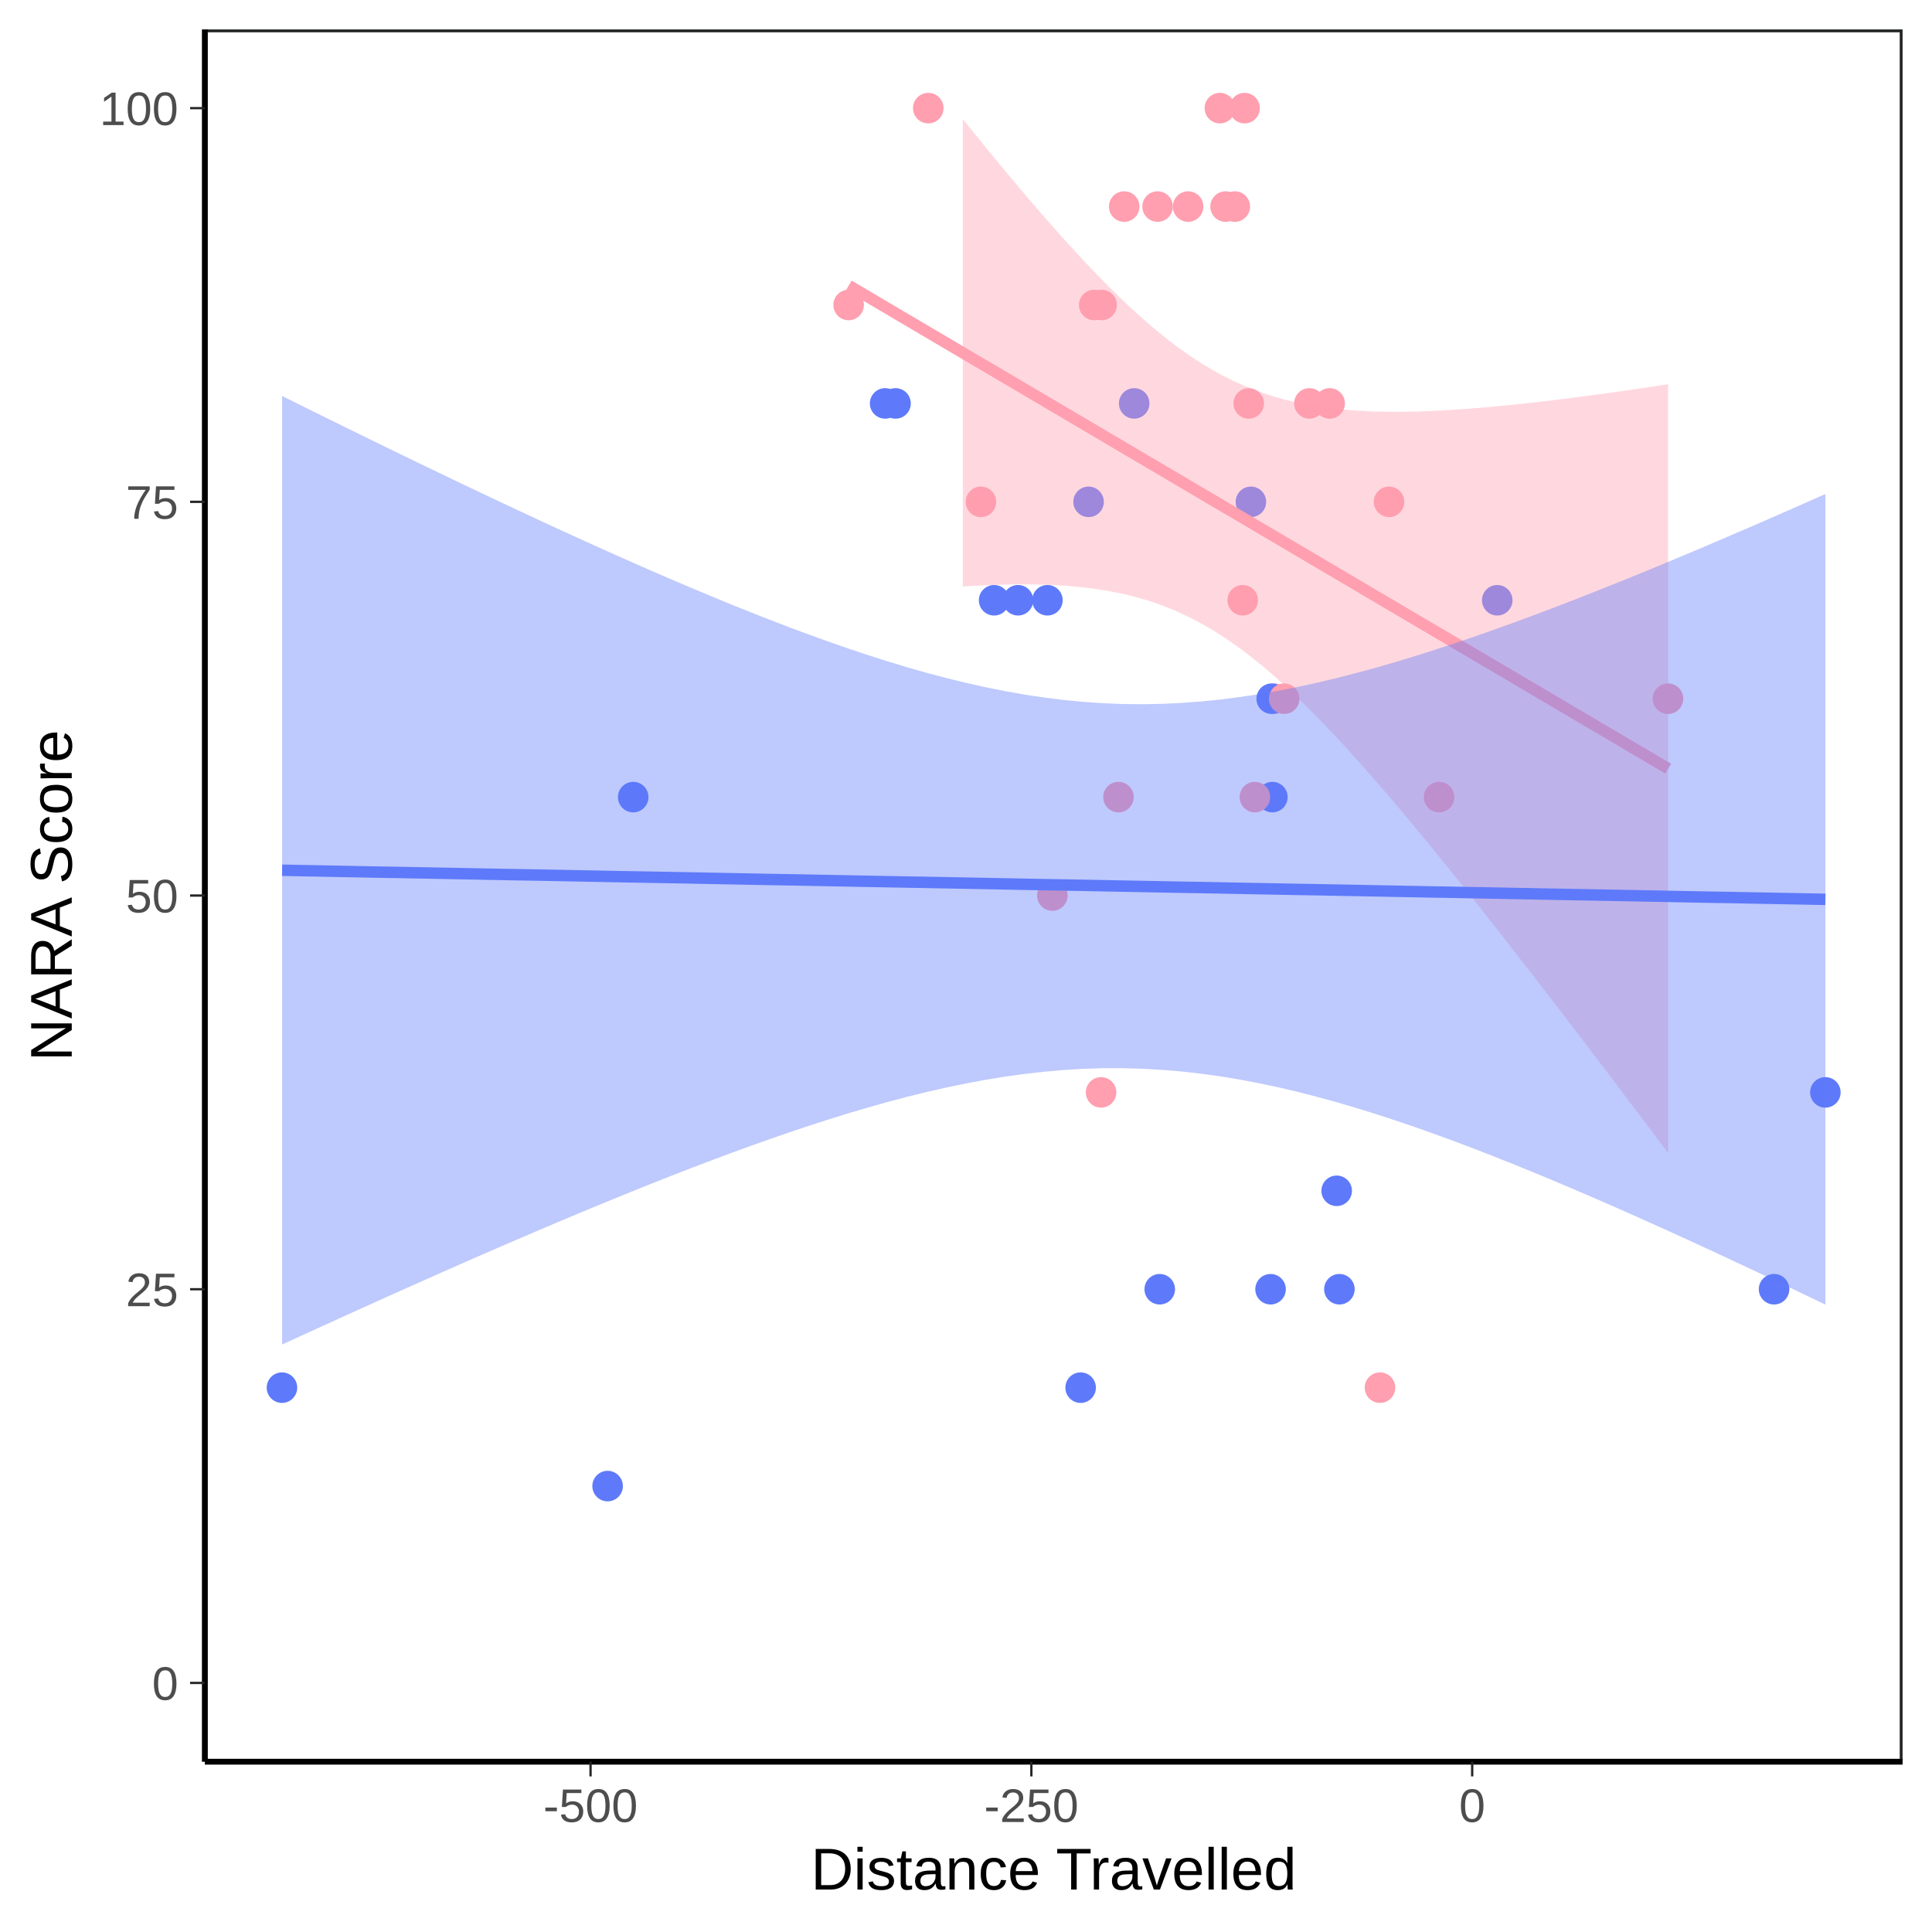
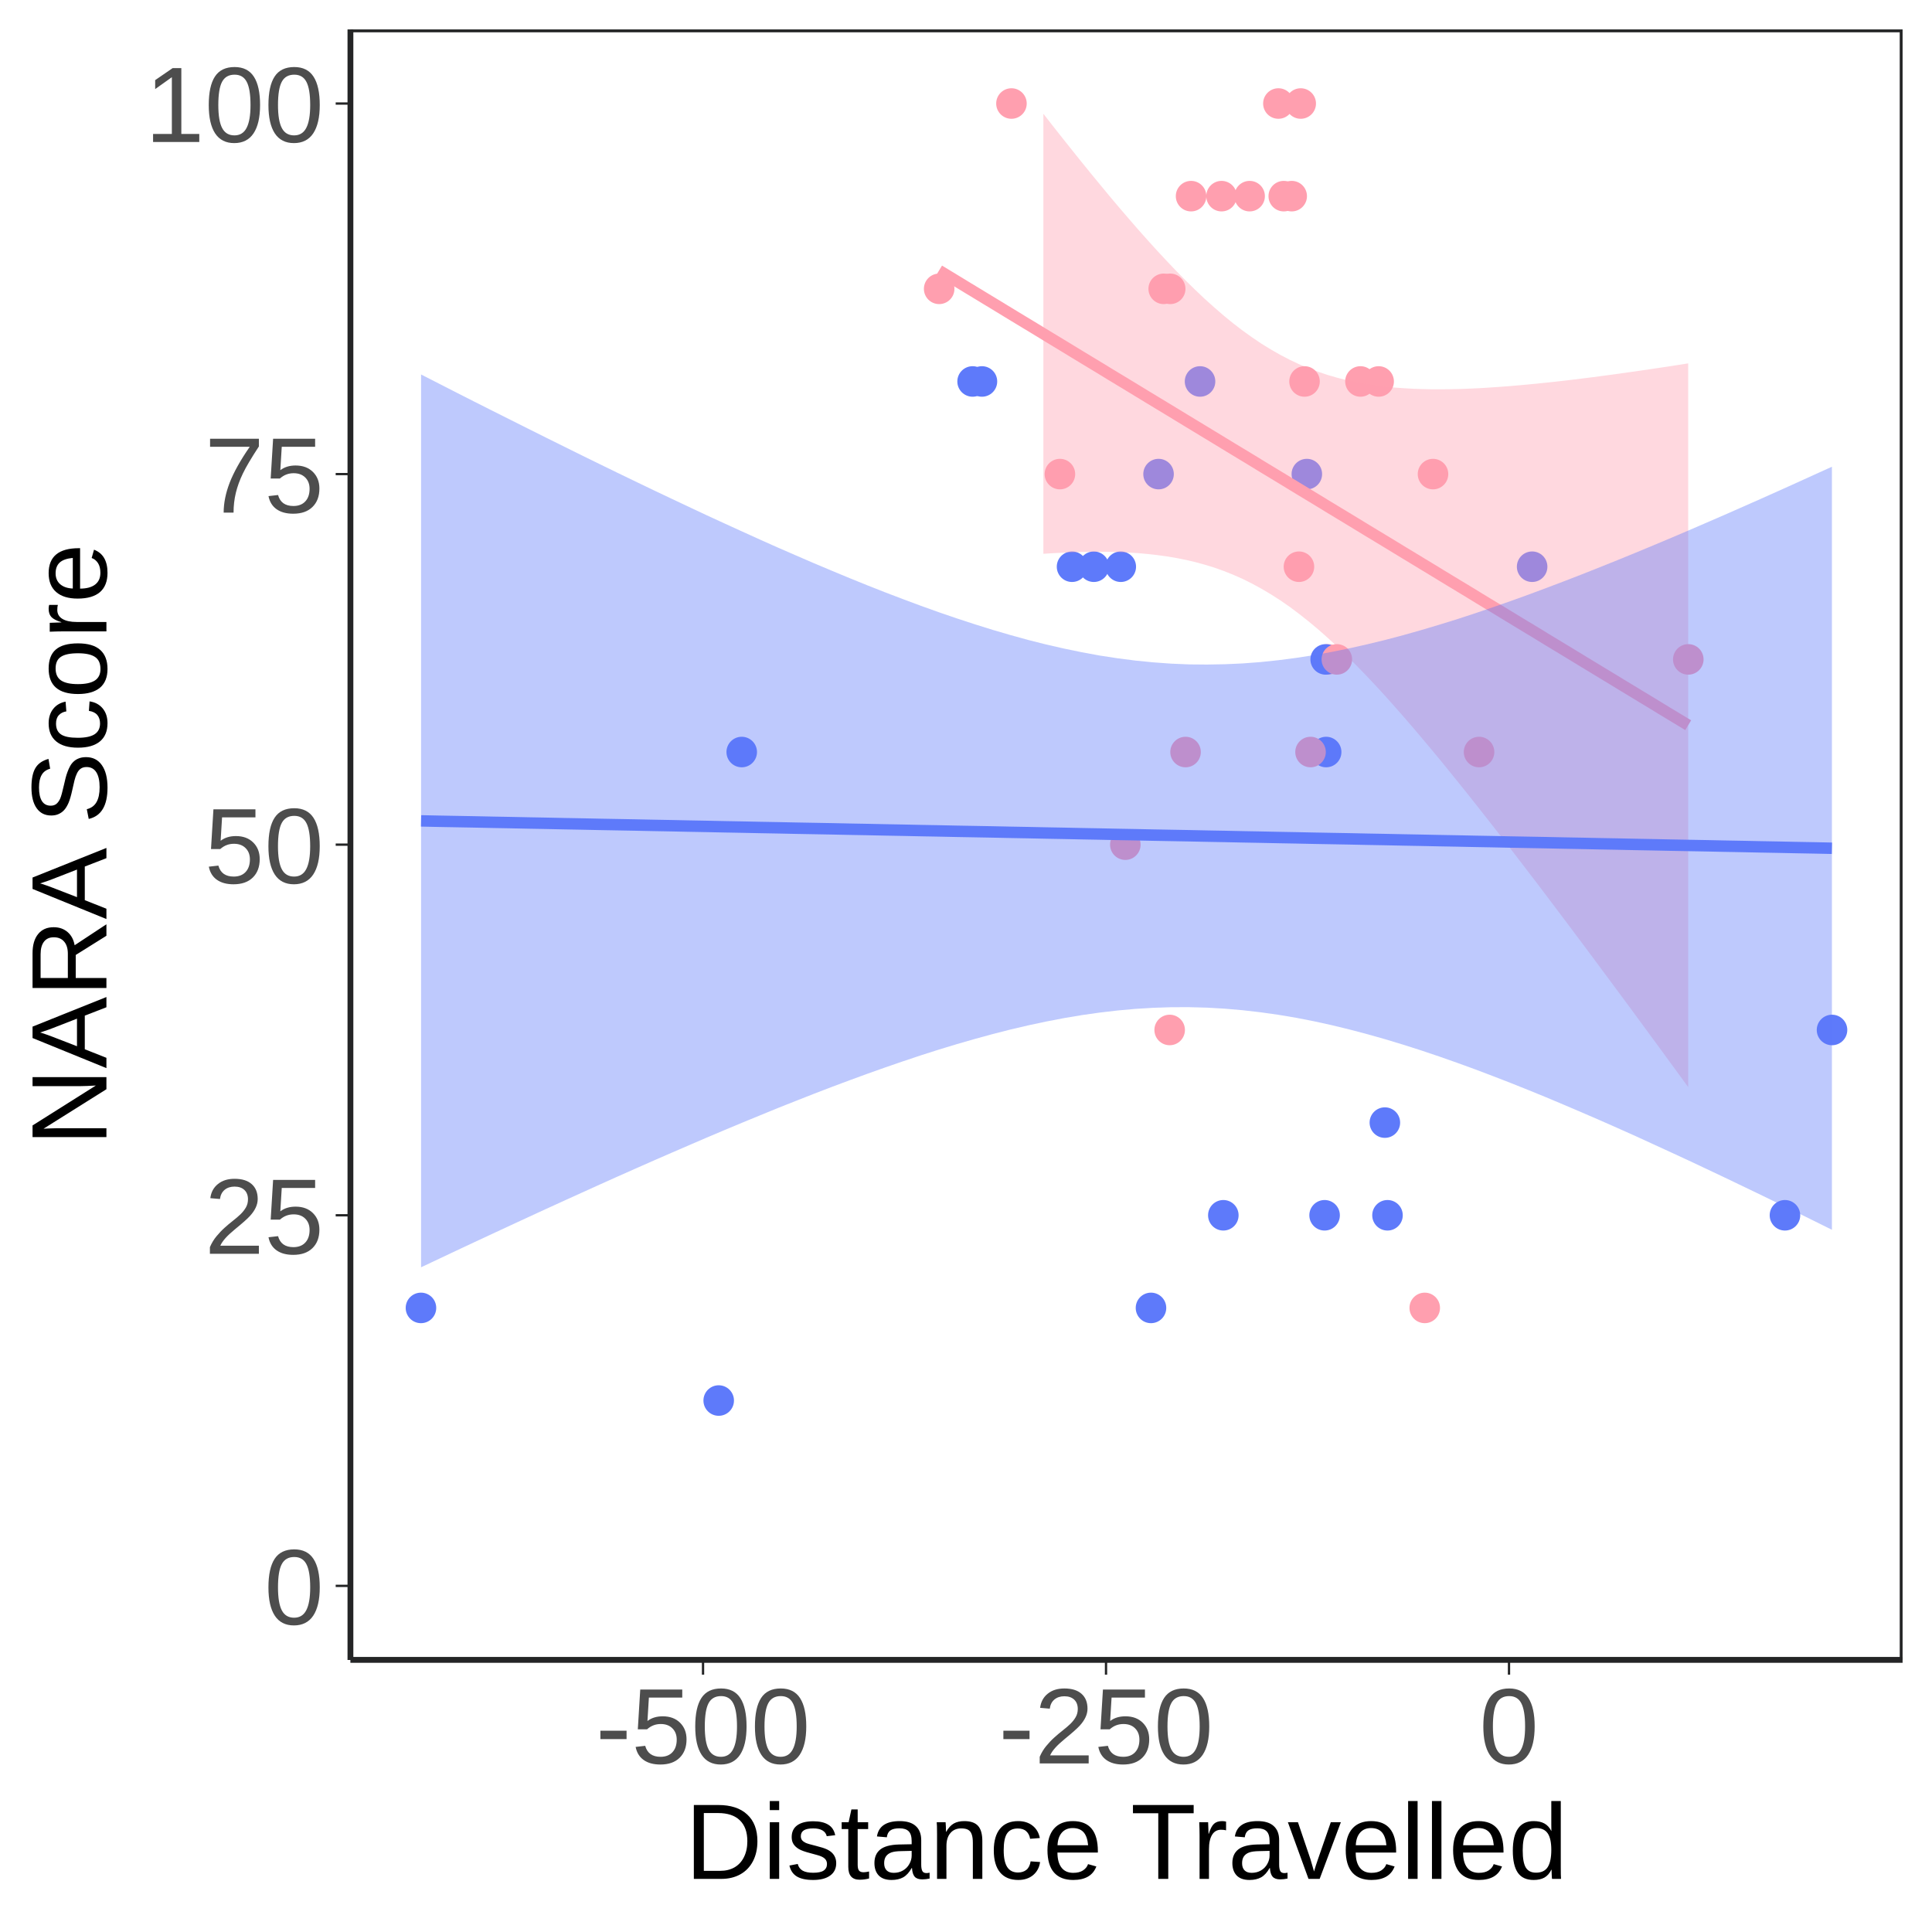
<svg xmlns="http://www.w3.org/2000/svg" class="svglite" width="360.00pt" height="360.00pt" viewBox="0 0 360.00 360.00">
  <defs>
    <style type="text/css">
    .svglite line, .svglite polyline, .svglite polygon, .svglite path, .svglite rect, .svglite circle {
      fill: none;
      stroke: #000000;
      stroke-linecap: round;
      stroke-linejoin: round;
      stroke-miterlimit: 10.00;
    }
    .svglite text {
      white-space: pre;
    }
  </style>
  </defs>
  <rect width="100%" height="100%" style="stroke: none; fill: #FFFFFF;" />
  <defs>
    <clipPath id="cpMC4wMHwzNjAuMDB8MC4wMHwzNjAuMDA=">
      <rect x="0.00" y="0.00" width="360.00" height="360.00" />
    </clipPath>
  </defs>
  <g clip-path="url(#cpMC4wMHwzNjAuMDB8MC4wMHwzNjAuMDA=)">
-     <rect x="0" y="0.00" width="360.00" height="360.00" style="stroke-width: 1.07; stroke: #FFFFFF; fill: #FFFFFF;" />
+     <rect x="0.00" y="0.00" width="360.00" height="360.00" style="stroke-width: 1.07; stroke: #FFFFFF; fill: #FFFFFF;" />
  </g>
  <defs>
-     <clipPath id="cpMzguMTZ8MzU0LjUyfDUuNDh8MzI4LjI3">
-       <rect x="38.16" y="5.48" width="316.36" height="322.79" />
+     <clipPath id="cpNjUuMjl8MzU0LjUyfDUuNDh8MzA5LjMx">
+       <rect x="65.29" y="5.48" width="289.23" height="303.83" />
    </clipPath>
  </defs>
-   <g clip-path="url(#cpMzguMTZ8MzU0LjUyfDUuNDh8MzI4LjI3)">
-     <rect x="38.16" y="5.48" width="316.36" height="322.79" style="stroke-width: 1.07; stroke: #242526; fill: #FFFFFF;" />
-     <circle cx="205.17" cy="203.55" r="2.49" style="stroke-width: 0.71; stroke: #FF9FAF; fill: #FF9FAF;" />
-     <circle cx="227.31" cy="20.15" r="2.49" style="stroke-width: 0.71; stroke: #FF9FAF; fill: #FF9FAF;" />
-     <circle cx="182.78" cy="93.51" r="2.49" style="stroke-width: 0.71; stroke: #FF9FAF; fill: #FF9FAF;" />
-     <circle cx="232.68" cy="75.17" r="2.49" style="stroke-width: 0.71; stroke: #FF9FAF; fill: #FF9FAF;" />
-     <circle cx="209.48" cy="38.49" r="2.49" style="stroke-width: 0.71; stroke: #FF9FAF; fill: #FF9FAF;" />
-     <circle cx="237.09" cy="148.53" r="2.49" style="stroke-width: 0.71; stroke: #5E7AFA; fill: #5E7AFA;" />
-     <circle cx="231.56" cy="111.85" r="2.49" style="stroke-width: 0.71; stroke: #FF9FAF; fill: #FF9FAF;" />
-     <circle cx="208.41" cy="148.53" r="2.49" style="stroke-width: 0.71; stroke: #FF9FAF; fill: #FF9FAF;" />
-     <circle cx="237.45" cy="130.19" r="2.49" style="stroke-width: 0.71; stroke: #FF9FAF; fill: #FF9FAF;" />
-     <circle cx="330.57" cy="240.23" r="2.49" style="stroke-width: 0.71; stroke: #5E7AFA; fill: #5E7AFA;" />
-     <circle cx="230.09" cy="38.49" r="2.49" style="stroke-width: 0.71; stroke: #FF9FAF; fill: #FF9FAF;" />
-     <circle cx="172.97" cy="20.15" r="2.49" style="stroke-width: 0.71; stroke: #FF9FAF; fill: #FF9FAF;" />
-     <circle cx="117.99" cy="148.53" r="2.49" style="stroke-width: 0.71; stroke: #5E7AFA; fill: #5E7AFA;" />
-     <circle cx="189.69" cy="111.85" r="2.49" style="stroke-width: 0.71; stroke: #5E7AFA; fill: #5E7AFA;" />
-     <circle cx="236.96" cy="130.19" r="2.49" style="stroke-width: 0.71; stroke: #5E7AFA; fill: #5E7AFA;" />
-     <circle cx="113.22" cy="276.91" r="2.49" style="stroke-width: 0.71; stroke: #5E7AFA; fill: #5E7AFA;" />
-     <circle cx="340.13" cy="203.55" r="2.49" style="stroke-width: 0.71; stroke: #5E7AFA; fill: #5E7AFA;" />
-     <circle cx="195.17" cy="111.85" r="2.49" style="stroke-width: 0.71; stroke: #5E7AFA; fill: #5E7AFA;" />
-     <circle cx="211.34" cy="75.17" r="2.49" style="stroke-width: 0.71; stroke: #5E7AFA; fill: #5E7AFA;" />
-     <circle cx="185.24" cy="111.85" r="2.49" style="stroke-width: 0.71; stroke: #5E7AFA; fill: #5E7AFA;" />
-     <circle cx="158.13" cy="56.83" r="2.49" style="stroke-width: 0.71; stroke: #FF9FAF; fill: #FF9FAF;" />
-     <circle cx="233.09" cy="93.51" r="2.49" style="stroke-width: 0.71; stroke: #5E7AFA; fill: #5E7AFA;" />
-     <circle cx="236.75" cy="240.23" r="2.49" style="stroke-width: 0.71; stroke: #5E7AFA; fill: #5E7AFA;" />
-     <circle cx="243.99" cy="75.17" r="2.49" style="stroke-width: 0.71; stroke: #FF9FAF; fill: #FF9FAF;" />
-     <circle cx="203.89" cy="56.83" r="2.49" style="stroke-width: 0.71; stroke: #FF9FAF; fill: #FF9FAF;" />
-     <circle cx="310.80" cy="130.19" r="2.49" style="stroke-width: 0.71; stroke: #FF9FAF; fill: #FF9FAF;" />
-     <circle cx="268.15" cy="148.53" r="2.49" style="stroke-width: 0.71; stroke: #FF9FAF; fill: #FF9FAF;" />
-     <circle cx="231.91" cy="20.15" r="2.49" style="stroke-width: 0.71; stroke: #FF9FAF; fill: #FF9FAF;" />
-     <circle cx="239.29" cy="130.19" r="2.49" style="stroke-width: 0.71; stroke: #FF9FAF; fill: #FF9FAF;" />
-     <circle cx="196.09" cy="166.87" r="2.49" style="stroke-width: 0.71; stroke: #FF9FAF; fill: #FF9FAF;" />
-     <circle cx="205.27" cy="56.83" r="2.49" style="stroke-width: 0.71; stroke: #FF9FAF; fill: #FF9FAF;" />
-     <circle cx="258.83" cy="93.51" r="2.49" style="stroke-width: 0.71; stroke: #FF9FAF; fill: #FF9FAF;" />
-     <circle cx="247.76" cy="75.17" r="2.49" style="stroke-width: 0.71; stroke: #FF9FAF; fill: #FF9FAF;" />
-     <circle cx="233.83" cy="148.53" r="2.49" style="stroke-width: 0.71; stroke: #FF9FAF; fill: #FF9FAF;" />
-     <circle cx="257.14" cy="258.57" r="2.49" style="stroke-width: 0.71; stroke: #FF9FAF; fill: #FF9FAF;" />
-     <circle cx="166.87" cy="75.17" r="2.49" style="stroke-width: 0.71; stroke: #5E7AFA; fill: #5E7AFA;" />
-     <circle cx="201.36" cy="258.57" r="2.49" style="stroke-width: 0.71; stroke: #5E7AFA; fill: #5E7AFA;" />
-     <circle cx="278.99" cy="111.85" r="2.49" style="stroke-width: 0.71; stroke: #5E7AFA; fill: #5E7AFA;" />
-     <circle cx="164.93" cy="75.17" r="2.49" style="stroke-width: 0.71; stroke: #5E7AFA; fill: #5E7AFA;" />
-     <circle cx="249.07" cy="221.89" r="2.49" style="stroke-width: 0.71; stroke: #5E7AFA; fill: #5E7AFA;" />
-     <circle cx="216.10" cy="240.23" r="2.49" style="stroke-width: 0.71; stroke: #5E7AFA; fill: #5E7AFA;" />
-     <circle cx="202.84" cy="93.51" r="2.49" style="stroke-width: 0.71; stroke: #5E7AFA; fill: #5E7AFA;" />
-     <circle cx="249.58" cy="240.23" r="2.49" style="stroke-width: 0.71; stroke: #5E7AFA; fill: #5E7AFA;" />
-     <circle cx="52.54" cy="258.57" r="2.49" style="stroke-width: 0.71; stroke: #5E7AFA; fill: #5E7AFA;" />
-     <circle cx="221.39" cy="38.49" r="2.49" style="stroke-width: 0.71; stroke: #FF9FAF; fill: #FF9FAF;" />
-     <circle cx="228.37" cy="38.49" r="2.49" style="stroke-width: 0.71; stroke: #FF9FAF; fill: #FF9FAF;" />
-     <circle cx="215.70" cy="38.49" r="2.49" style="stroke-width: 0.71; stroke: #FF9FAF; fill: #FF9FAF;" />
-     <polygon points="179.41,22.18 181.34,24.58 183.28,26.96 185.21,29.32 187.14,31.66 189.08,33.97 191.01,36.26 192.94,38.52 194.87,40.75 196.81,42.94 198.74,45.10 200.67,47.21 202.61,49.28 204.54,51.30 206.47,53.27 208.40,55.17 210.34,57.02 212.27,58.79 214.20,60.48 216.14,62.10 218.07,63.64 220.00,65.08 221.93,66.43 223.87,67.69 225.80,68.86 227.73,69.93 229.66,70.90 231.60,71.78 233.53,72.57 235.46,73.27 237.40,73.90 239.33,74.44 241.26,74.91 243.19,75.32 245.13,75.66 247.06,75.95 248.99,76.18 250.93,76.37 252.86,76.51 254.79,76.62 256.72,76.69 258.66,76.72 260.59,76.73 262.52,76.70 264.46,76.66 266.39,76.59 268.32,76.50 270.25,76.39 272.19,76.26 274.12,76.12 276.05,75.96 277.98,75.79 279.92,75.61 281.85,75.42 283.78,75.21 285.72,75.00 287.65,74.78 289.58,74.55 291.51,74.31 293.45,74.06 295.38,73.81 297.31,73.55 299.25,73.29 301.18,73.02 303.11,72.74 305.04,72.46 306.98,72.18 308.91,71.89 310.84,71.60 310.84,214.85 308.91,212.28 306.98,209.71 305.04,207.15 303.11,204.59 301.18,202.04 299.25,199.49 297.31,196.95 295.38,194.41 293.45,191.88 291.51,189.35 289.58,186.83 287.65,184.32 285.72,181.82 283.78,179.33 281.85,176.85 279.92,174.37 277.98,171.91 276.05,169.46 274.12,167.03 272.19,164.61 270.25,162.20 268.32,159.81 266.39,157.44 264.46,155.09 262.52,152.77 260.59,150.47 258.66,148.19 256.72,145.95 254.79,143.74 252.86,141.56 250.93,139.43 248.99,137.33 247.06,135.29 245.13,133.30 243.19,131.36 241.26,129.49 239.33,127.68 237.40,125.95 235.46,124.29 233.53,122.72 231.60,121.23 229.66,119.83 227.73,118.52 225.80,117.31 223.87,116.20 221.93,115.18 220.00,114.25 218.07,113.42 216.14,112.67 214.20,112.01 212.27,111.43 210.34,110.92 208.40,110.48 206.47,110.11 204.54,109.80 202.61,109.54 200.67,109.33 198.74,109.16 196.81,109.04 194.87,108.96 192.94,108.91 191.01,108.89 189.08,108.90 187.14,108.93 185.21,108.99 183.28,109.07 181.34,109.17 179.41,109.29 " style="stroke-width: 0.00; stroke: none; stroke-linecap: butt; fill: #FF9FAF; fill-opacity: 0.40;" />
-     <polyline points="179.41,22.18 181.34,24.58 183.28,26.96 185.21,29.32 187.14,31.66 189.08,33.97 191.01,36.26 192.94,38.52 194.87,40.75 196.81,42.94 198.74,45.10 200.67,47.21 202.61,49.28 204.54,51.30 206.47,53.27 208.40,55.17 210.34,57.02 212.27,58.79 214.20,60.48 216.14,62.10 218.07,63.64 220.00,65.08 221.93,66.43 223.87,67.69 225.80,68.86 227.73,69.93 229.66,70.90 231.60,71.78 233.53,72.57 235.46,73.27 237.40,73.90 239.33,74.44 241.26,74.91 243.19,75.32 245.13,75.66 247.06,75.95 248.99,76.18 250.93,76.37 252.86,76.51 254.79,76.62 256.72,76.69 258.66,76.72 260.59,76.73 262.52,76.70 264.46,76.66 266.39,76.59 268.32,76.50 270.25,76.39 272.19,76.26 274.12,76.12 276.05,75.96 277.98,75.79 279.92,75.61 281.85,75.42 283.78,75.21 285.72,75.00 287.65,74.78 289.58,74.55 291.51,74.31 293.45,74.06 295.38,73.81 297.31,73.55 299.25,73.29 301.18,73.02 303.11,72.74 305.04,72.46 306.98,72.18 308.91,71.89 310.84,71.60 " style="stroke-width: 2.13; stroke: none; stroke-linecap: butt;" />
-     <polyline points="310.84,214.85 308.91,212.28 306.98,209.71 305.04,207.15 303.11,204.59 301.18,202.04 299.25,199.49 297.31,196.95 295.38,194.41 293.45,191.88 291.51,189.35 289.58,186.83 287.65,184.32 285.72,181.82 283.78,179.33 281.85,176.85 279.92,174.37 277.98,171.91 276.05,169.46 274.12,167.03 272.19,164.61 270.25,162.20 268.32,159.81 266.39,157.44 264.46,155.09 262.52,152.77 260.59,150.47 258.66,148.19 256.72,145.95 254.79,143.74 252.86,141.56 250.93,139.43 248.99,137.33 247.06,135.29 245.13,133.30 243.19,131.36 241.26,129.49 239.33,127.68 237.40,125.95 235.46,124.29 233.53,122.72 231.60,121.23 229.66,119.83 227.73,118.52 225.80,117.31 223.87,116.20 221.93,115.18 220.00,114.25 218.07,113.42 216.14,112.67 214.20,112.01 212.27,111.43 210.34,110.92 208.40,110.48 206.47,110.11 204.54,109.80 202.61,109.54 200.67,109.33 198.74,109.16 196.81,109.04 194.87,108.96 192.94,108.91 191.01,108.89 189.08,108.90 187.14,108.93 185.21,108.99 183.28,109.07 181.34,109.17 179.41,109.29 " style="stroke-width: 2.13; stroke: none; stroke-linecap: butt;" />
-     <polyline points="158.15,53.20 160.08,54.34 162.02,55.48 163.95,56.62 165.88,57.76 167.81,58.90 169.75,60.04 171.68,61.18 173.61,62.32 175.55,63.46 177.48,64.60 179.41,65.74 181.34,66.88 183.28,68.02 185.21,69.15 187.14,70.29 189.08,71.43 191.01,72.57 192.94,73.71 194.87,74.85 196.81,75.99 198.74,77.13 200.67,78.27 202.61,79.41 204.54,80.55 206.47,81.69 208.40,82.83 210.34,83.97 212.27,85.11 214.20,86.25 216.14,87.39 218.07,88.53 220.00,89.67 221.93,90.81 223.87,91.95 225.80,93.09 227.73,94.22 229.66,95.36 231.60,96.50 233.53,97.64 235.46,98.78 237.40,99.92 239.33,101.06 241.26,102.20 243.19,103.34 245.13,104.48 247.06,105.62 248.99,106.76 250.93,107.90 252.86,109.04 254.79,110.18 256.72,111.32 258.66,112.46 260.59,113.60 262.52,114.74 264.46,115.88 266.39,117.02 268.32,118.15 270.25,119.29 272.19,120.43 274.12,121.57 276.05,122.71 277.98,123.85 279.92,124.99 281.85,126.13 283.78,127.27 285.72,128.41 287.65,129.55 289.58,130.69 291.51,131.83 293.45,132.97 295.38,134.11 297.31,135.25 299.25,136.39 301.18,137.53 303.11,138.67 305.04,139.81 306.98,140.95 308.91,142.09 310.84,143.22 " style="stroke-width: 2.13; stroke: #FF9FAF; stroke-linecap: butt;" />
-     <polygon points="52.57,73.79 56.21,75.60 59.85,77.40 63.49,79.19 67.13,80.98 70.77,82.76 74.41,84.54 78.05,86.30 81.69,88.05 85.33,89.80 88.97,91.53 92.61,93.25 96.25,94.96 99.89,96.66 103.53,98.34 107.17,100.01 110.81,101.66 114.45,103.30 118.09,104.91 121.73,106.51 125.37,108.08 129.01,109.63 132.65,111.15 136.29,112.65 139.93,114.11 143.57,115.54 147.21,116.94 150.85,118.29 154.49,119.60 158.13,120.87 161.77,122.08 165.41,123.24 169.05,124.34 172.69,125.38 176.33,126.34 179.98,127.24 183.62,128.05 187.26,128.78 190.90,129.43 194.54,129.97 198.18,130.43 201.82,130.78 205.46,131.03 209.10,131.18 212.74,131.22 216.38,131.16 220.02,130.99 223.66,130.72 227.30,130.36 230.94,129.89 234.58,129.34 238.22,128.71 241.86,127.99 245.50,127.19 249.14,126.33 252.78,125.39 256.42,124.40 260.06,123.35 263.70,122.24 267.34,121.09 270.98,119.89 274.62,118.66 278.26,117.38 281.90,116.07 285.54,114.73 289.18,113.36 292.82,111.96 296.46,110.53 300.10,109.08 303.74,107.62 307.38,106.13 311.02,104.62 314.66,103.10 318.30,101.56 321.94,100.00 325.58,98.44 329.22,96.86 332.86,95.27 336.50,93.66 340.14,92.05 340.14,243.10 336.50,241.35 332.86,239.61 329.22,237.88 325.58,236.17 321.94,234.46 318.30,232.77 314.66,231.10 311.02,229.44 307.38,227.79 303.74,226.17 300.10,224.56 296.46,222.98 292.82,221.42 289.18,219.88 285.54,218.37 281.90,216.89 278.26,215.44 274.62,214.03 270.98,212.65 267.34,211.32 263.70,210.03 260.06,208.79 256.42,207.60 252.78,206.47 249.14,205.40 245.50,204.40 241.86,203.47 238.22,202.61 234.58,201.84 230.94,201.15 227.30,200.55 223.66,200.05 220.02,199.64 216.38,199.34 212.74,199.14 209.10,199.04 205.46,199.05 201.82,199.16 198.18,199.38 194.54,199.70 190.90,200.11 187.26,200.61 183.62,201.21 179.98,201.89 176.33,202.64 172.69,203.47 169.05,204.37 165.41,205.33 161.77,206.36 158.13,207.43 154.49,208.56 150.85,209.74 147.21,210.95 143.57,212.21 139.93,213.50 136.29,214.83 132.65,216.19 129.01,217.57 125.37,218.98 121.73,220.42 118.09,221.88 114.45,223.36 110.81,224.85 107.17,226.37 103.53,227.90 99.89,229.45 96.25,231.01 92.61,232.58 88.97,234.16 85.33,235.76 81.69,237.37 78.05,238.99 74.41,240.61 70.77,242.25 67.13,243.89 63.49,245.54 59.85,247.20 56.21,248.86 52.57,250.53 " style="stroke-width: 0.00; stroke: none; stroke-linecap: butt; fill: #5E7AFA; fill-opacity: 0.40;" />
-     <polyline points="52.57,73.79 56.21,75.60 59.85,77.40 63.49,79.19 67.13,80.98 70.77,82.76 74.41,84.54 78.05,86.30 81.69,88.05 85.33,89.80 88.97,91.53 92.61,93.25 96.25,94.96 99.89,96.66 103.53,98.34 107.17,100.01 110.81,101.66 114.45,103.30 118.09,104.91 121.73,106.51 125.37,108.08 129.01,109.63 132.65,111.15 136.29,112.65 139.93,114.11 143.57,115.54 147.21,116.94 150.85,118.29 154.49,119.60 158.13,120.87 161.77,122.08 165.41,123.24 169.05,124.34 172.69,125.38 176.33,126.34 179.98,127.24 183.62,128.05 187.26,128.78 190.90,129.43 194.54,129.97 198.18,130.43 201.82,130.78 205.46,131.03 209.10,131.18 212.74,131.22 216.38,131.16 220.02,130.99 223.66,130.72 227.30,130.36 230.94,129.89 234.58,129.34 238.22,128.71 241.86,127.99 245.50,127.19 249.14,126.33 252.78,125.39 256.42,124.40 260.06,123.35 263.70,122.24 267.34,121.09 270.98,119.89 274.62,118.66 278.26,117.38 281.90,116.07 285.54,114.73 289.18,113.36 292.82,111.96 296.46,110.53 300.10,109.08 303.74,107.62 307.38,106.13 311.02,104.62 314.66,103.10 318.30,101.56 321.94,100.00 325.58,98.44 329.22,96.86 332.86,95.27 336.50,93.66 340.14,92.05 " style="stroke-width: 2.13; stroke: none; stroke-linecap: butt;" />
-     <polyline points="340.14,243.10 336.50,241.35 332.86,239.61 329.22,237.88 325.58,236.17 321.94,234.46 318.30,232.77 314.66,231.10 311.02,229.44 307.38,227.79 303.74,226.17 300.10,224.56 296.46,222.98 292.82,221.42 289.18,219.88 285.54,218.37 281.90,216.89 278.26,215.44 274.62,214.03 270.98,212.65 267.34,211.32 263.70,210.03 260.06,208.79 256.42,207.60 252.78,206.47 249.14,205.40 245.50,204.40 241.86,203.47 238.22,202.61 234.58,201.84 230.94,201.15 227.30,200.55 223.66,200.05 220.02,199.64 216.38,199.34 212.74,199.14 209.10,199.04 205.46,199.05 201.82,199.16 198.18,199.38 194.54,199.70 190.90,200.11 187.26,200.61 183.62,201.21 179.98,201.89 176.33,202.64 172.69,203.47 169.05,204.37 165.41,205.33 161.77,206.36 158.13,207.43 154.49,208.56 150.85,209.74 147.21,210.95 143.57,212.21 139.93,213.50 136.29,214.83 132.65,216.19 129.01,217.57 125.37,218.98 121.73,220.42 118.09,221.88 114.45,223.36 110.81,224.85 107.17,226.37 103.53,227.90 99.89,229.45 96.25,231.01 92.61,232.58 88.97,234.16 85.33,235.76 81.69,237.37 78.05,238.99 74.41,240.61 70.77,242.25 67.13,243.89 63.49,245.54 59.85,247.20 56.21,248.86 52.57,250.53 " style="stroke-width: 2.13; stroke: none; stroke-linecap: butt;" />
-     <polyline points="52.57,162.16 56.21,162.23 59.85,162.30 63.49,162.37 67.13,162.44 70.77,162.51 74.41,162.57 78.05,162.64 81.69,162.71 85.33,162.78 88.97,162.85 92.61,162.92 96.25,162.99 99.89,163.05 103.53,163.12 107.17,163.19 110.81,163.26 114.45,163.33 118.09,163.40 121.73,163.46 125.37,163.53 129.01,163.60 132.65,163.67 136.29,163.74 139.93,163.81 143.57,163.88 147.21,163.94 150.85,164.01 154.49,164.08 158.13,164.15 161.77,164.22 165.41,164.29 169.05,164.36 172.69,164.42 176.33,164.49 179.98,164.56 183.62,164.63 187.26,164.70 190.90,164.77 194.54,164.84 198.18,164.90 201.82,164.97 205.46,165.04 209.10,165.11 212.74,165.18 216.38,165.25 220.02,165.32 223.66,165.38 227.30,165.45 230.94,165.52 234.58,165.59 238.22,165.66 241.86,165.73 245.50,165.79 249.14,165.86 252.78,165.93 256.42,166.00 260.06,166.07 263.70,166.14 267.34,166.21 270.98,166.27 274.62,166.34 278.26,166.41 281.90,166.48 285.54,166.55 289.18,166.62 292.82,166.69 296.46,166.75 300.10,166.82 303.74,166.89 307.38,166.96 311.02,167.03 314.66,167.10 318.30,167.17 321.94,167.23 325.58,167.30 329.22,167.37 332.86,167.44 336.50,167.51 340.14,167.58 " style="stroke-width: 2.13; stroke: #5E7AFA; stroke-linecap: butt;" />
+   <g clip-path="url(#cpNjUuMjl8MzU0LjUyfDUuNDh8MzA5LjMx)">
+     <rect x="65.29" y="5.48" width="289.23" height="303.83" style="stroke-width: 1.07; stroke: #242526; fill: #FFFFFF;" />
+     <circle cx="217.95" cy="191.92" r="2.49" style="stroke-width: 0.71; stroke: #FF9FAF; fill: #FF9FAF;" />
+     <circle cx="238.21" cy="19.29" r="2.49" style="stroke-width: 0.71; stroke: #FF9FAF; fill: #FF9FAF;" />
+     <circle cx="197.50" cy="88.34" r="2.49" style="stroke-width: 0.71; stroke: #FF9FAF; fill: #FF9FAF;" />
+     <circle cx="243.08" cy="71.08" r="2.49" style="stroke-width: 0.71; stroke: #FF9FAF; fill: #FF9FAF;" />
+     <circle cx="221.94" cy="36.55" r="2.49" style="stroke-width: 0.71; stroke: #FF9FAF; fill: #FF9FAF;" />
+     <circle cx="247.11" cy="140.13" r="2.49" style="stroke-width: 0.71; stroke: #5E7AFA; fill: #5E7AFA;" />
+     <circle cx="242.04" cy="105.60" r="2.49" style="stroke-width: 0.71; stroke: #FF9FAF; fill: #FF9FAF;" />
+     <circle cx="220.91" cy="140.13" r="2.49" style="stroke-width: 0.71; stroke: #FF9FAF; fill: #FF9FAF;" />
+     <circle cx="247.43" cy="122.87" r="2.49" style="stroke-width: 0.71; stroke: #FF9FAF; fill: #FF9FAF;" />
+     <circle cx="332.60" cy="226.45" r="2.49" style="stroke-width: 0.71; stroke: #5E7AFA; fill: #5E7AFA;" />
+     <circle cx="240.69" cy="36.55" r="2.49" style="stroke-width: 0.71; stroke: #FF9FAF; fill: #FF9FAF;" />
+     <circle cx="188.47" cy="19.29" r="2.49" style="stroke-width: 0.71; stroke: #FF9FAF; fill: #FF9FAF;" />
+     <circle cx="138.21" cy="140.13" r="2.49" style="stroke-width: 0.71; stroke: #5E7AFA; fill: #5E7AFA;" />
+     <circle cx="203.82" cy="105.60" r="2.49" style="stroke-width: 0.71; stroke: #5E7AFA; fill: #5E7AFA;" />
+     <circle cx="247.02" cy="122.87" r="2.49" style="stroke-width: 0.71; stroke: #5E7AFA; fill: #5E7AFA;" />
+     <circle cx="133.92" cy="260.97" r="2.49" style="stroke-width: 0.71; stroke: #5E7AFA; fill: #5E7AFA;" />
+     <circle cx="341.37" cy="191.92" r="2.49" style="stroke-width: 0.71; stroke: #5E7AFA; fill: #5E7AFA;" />
+     <circle cx="208.84" cy="105.60" r="2.49" style="stroke-width: 0.71; stroke: #5E7AFA; fill: #5E7AFA;" />
+     <circle cx="223.61" cy="71.08" r="2.49" style="stroke-width: 0.71; stroke: #5E7AFA; fill: #5E7AFA;" />
+     <circle cx="199.76" cy="105.60" r="2.49" style="stroke-width: 0.71; stroke: #5E7AFA; fill: #5E7AFA;" />
+     <circle cx="175.00" cy="53.82" r="2.49" style="stroke-width: 0.71; stroke: #FF9FAF; fill: #FF9FAF;" />
+     <circle cx="243.51" cy="88.34" r="2.49" style="stroke-width: 0.71; stroke: #5E7AFA; fill: #5E7AFA;" />
+     <circle cx="246.82" cy="226.45" r="2.49" style="stroke-width: 0.71; stroke: #5E7AFA; fill: #5E7AFA;" />
+     <circle cx="253.50" cy="71.08" r="2.49" style="stroke-width: 0.71; stroke: #FF9FAF; fill: #FF9FAF;" />
+     <circle cx="216.84" cy="53.82" r="2.49" style="stroke-width: 0.71; stroke: #FF9FAF; fill: #FF9FAF;" />
+     <circle cx="314.59" cy="122.87" r="2.49" style="stroke-width: 0.71; stroke: #FF9FAF; fill: #FF9FAF;" />
+     <circle cx="275.60" cy="140.13" r="2.49" style="stroke-width: 0.71; stroke: #FF9FAF; fill: #FF9FAF;" />
+     <circle cx="242.37" cy="19.29" r="2.49" style="stroke-width: 0.71; stroke: #FF9FAF; fill: #FF9FAF;" />
+     <circle cx="249.10" cy="122.87" r="2.49" style="stroke-width: 0.71; stroke: #FF9FAF; fill: #FF9FAF;" />
+     <circle cx="209.69" cy="157.39" r="2.49" style="stroke-width: 0.71; stroke: #FF9FAF; fill: #FF9FAF;" />
+     <circle cx="218.05" cy="53.82" r="2.49" style="stroke-width: 0.71; stroke: #FF9FAF; fill: #FF9FAF;" />
+     <circle cx="267.02" cy="88.34" r="2.49" style="stroke-width: 0.71; stroke: #FF9FAF; fill: #FF9FAF;" />
+     <circle cx="256.89" cy="71.08" r="2.49" style="stroke-width: 0.71; stroke: #FF9FAF; fill: #FF9FAF;" />
+     <circle cx="244.20" cy="140.13" r="2.49" style="stroke-width: 0.71; stroke: #FF9FAF; fill: #FF9FAF;" />
+     <circle cx="265.48" cy="243.71" r="2.49" style="stroke-width: 0.71; stroke: #FF9FAF; fill: #FF9FAF;" />
+     <circle cx="182.97" cy="71.08" r="2.49" style="stroke-width: 0.71; stroke: #5E7AFA; fill: #5E7AFA;" />
+     <circle cx="214.47" cy="243.71" r="2.49" style="stroke-width: 0.71; stroke: #5E7AFA; fill: #5E7AFA;" />
+     <circle cx="285.49" cy="105.60" r="2.49" style="stroke-width: 0.71; stroke: #5E7AFA; fill: #5E7AFA;" />
+     <circle cx="181.23" cy="71.08" r="2.49" style="stroke-width: 0.71; stroke: #5E7AFA; fill: #5E7AFA;" />
+     <circle cx="258.05" cy="209.18" r="2.49" style="stroke-width: 0.71; stroke: #5E7AFA; fill: #5E7AFA;" />
+     <circle cx="227.95" cy="226.45" r="2.49" style="stroke-width: 0.71; stroke: #5E7AFA; fill: #5E7AFA;" />
+     <circle cx="215.88" cy="88.34" r="2.49" style="stroke-width: 0.71; stroke: #5E7AFA; fill: #5E7AFA;" />
+     <circle cx="258.54" cy="226.45" r="2.49" style="stroke-width: 0.71; stroke: #5E7AFA; fill: #5E7AFA;" />
+     <circle cx="78.44" cy="243.71" r="2.49" style="stroke-width: 0.71; stroke: #5E7AFA; fill: #5E7AFA;" />
+     <circle cx="232.85" cy="36.55" r="2.49" style="stroke-width: 0.71; stroke: #FF9FAF; fill: #FF9FAF;" />
+     <circle cx="239.21" cy="36.55" r="2.49" style="stroke-width: 0.71; stroke: #FF9FAF; fill: #FF9FAF;" />
+     <circle cx="227.62" cy="36.55" r="2.49" style="stroke-width: 0.71; stroke: #FF9FAF; fill: #FF9FAF;" />
+     <polygon points="194.42,21.20 196.18,23.46 197.95,25.70 199.72,27.92 201.48,30.12 203.25,32.30 205.02,34.45 206.78,36.58 208.55,38.68 210.32,40.74 212.08,42.77 213.85,44.76 215.62,46.71 217.39,48.61 219.15,50.46 220.92,52.26 222.69,53.99 224.45,55.66 226.22,57.25 227.99,58.78 229.75,60.22 231.52,61.58 233.29,62.85 235.05,64.04 236.82,65.13 238.59,66.14 240.36,67.06 242.12,67.89 243.89,68.63 245.66,69.29 247.42,69.88 249.19,70.39 250.96,70.84 252.72,71.22 254.49,71.54 256.26,71.81 258.03,72.03 259.79,72.21 261.56,72.34 263.33,72.44 265.09,72.50 266.86,72.54 268.63,72.54 270.39,72.52 272.16,72.48 273.93,72.41 275.69,72.33 277.46,72.22 279.23,72.10 281.00,71.97 282.76,71.82 284.53,71.66 286.30,71.49 288.06,71.31 289.83,71.12 291.60,70.92 293.36,70.71 295.13,70.49 296.90,70.27 298.66,70.03 300.43,69.80 302.20,69.55 303.97,69.30 305.73,69.05 307.50,68.79 309.27,68.53 311.03,68.26 312.80,67.99 314.57,67.71 314.57,202.56 312.80,200.14 311.03,197.72 309.27,195.31 307.50,192.90 305.73,190.49 303.97,188.09 302.20,185.70 300.43,183.31 298.66,180.93 296.90,178.55 295.13,176.18 293.36,173.82 291.60,171.47 289.83,169.12 288.06,166.78 286.30,164.45 284.53,162.14 282.76,159.83 281.00,157.54 279.23,155.26 277.46,153.00 275.69,150.75 273.93,148.52 272.16,146.31 270.39,144.12 268.63,141.95 266.86,139.81 265.09,137.70 263.33,135.62 261.56,133.57 259.79,131.56 258.03,129.59 256.26,127.67 254.49,125.79 252.72,123.97 250.96,122.21 249.19,120.51 247.42,118.87 245.66,117.31 243.89,115.83 242.12,114.43 240.36,113.11 238.59,111.88 236.82,110.75 235.05,109.70 233.29,108.74 231.52,107.86 229.75,107.08 227.99,106.38 226.22,105.75 224.45,105.21 222.69,104.73 220.92,104.32 219.15,103.97 217.39,103.67 215.62,103.43 213.85,103.23 212.08,103.07 210.32,102.96 208.55,102.88 206.78,102.83 205.02,102.81 203.25,102.82 201.48,102.85 199.72,102.91 197.95,102.99 196.18,103.08 194.42,103.19 " style="stroke-width: 0.00; stroke: none; stroke-linecap: butt; fill: #FF9FAF; fill-opacity: 0.40;" />
+     <polyline points="194.42,21.20 196.18,23.46 197.95,25.70 199.72,27.92 201.48,30.12 203.25,32.30 205.02,34.45 206.78,36.58 208.55,38.68 210.32,40.74 212.08,42.77 213.85,44.76 215.62,46.71 217.39,48.61 219.15,50.46 220.92,52.26 222.69,53.99 224.45,55.66 226.22,57.25 227.99,58.78 229.75,60.22 231.52,61.58 233.29,62.85 235.05,64.04 236.82,65.13 238.59,66.14 240.36,67.06 242.12,67.89 243.89,68.63 245.66,69.29 247.42,69.88 249.19,70.39 250.96,70.84 252.72,71.22 254.49,71.54 256.26,71.81 258.03,72.03 259.79,72.21 261.56,72.34 263.33,72.44 265.09,72.50 266.86,72.54 268.63,72.54 270.39,72.52 272.16,72.48 273.93,72.41 275.69,72.33 277.46,72.22 279.23,72.10 281.00,71.97 282.76,71.82 284.53,71.66 286.30,71.49 288.06,71.31 289.83,71.12 291.60,70.92 293.36,70.71 295.13,70.49 296.90,70.27 298.66,70.03 300.43,69.80 302.20,69.55 303.97,69.30 305.73,69.05 307.50,68.79 309.27,68.53 311.03,68.26 312.80,67.99 314.57,67.71 " style="stroke-width: 2.13; stroke: none; stroke-linecap: butt;" />
+     <polyline points="314.57,202.56 312.80,200.14 311.03,197.72 309.27,195.31 307.50,192.90 305.73,190.49 303.97,188.09 302.20,185.70 300.43,183.31 298.66,180.93 296.90,178.55 295.13,176.18 293.36,173.82 291.60,171.47 289.83,169.12 288.06,166.78 286.30,164.45 284.53,162.14 282.76,159.83 281.00,157.54 279.23,155.26 277.46,153.00 275.69,150.75 273.93,148.52 272.16,146.31 270.39,144.12 268.63,141.95 266.86,139.81 265.09,137.70 263.33,135.62 261.56,133.57 259.79,131.56 258.03,129.59 256.26,127.67 254.49,125.79 252.72,123.97 250.96,122.21 249.19,120.51 247.42,118.87 245.66,117.31 243.89,115.83 242.12,114.43 240.36,113.11 238.59,111.88 236.82,110.75 235.05,109.70 233.29,108.74 231.52,107.86 229.75,107.08 227.99,106.38 226.22,105.75 224.45,105.21 222.69,104.73 220.92,104.32 219.15,103.97 217.39,103.67 215.62,103.43 213.85,103.23 212.08,103.07 210.32,102.96 208.55,102.88 206.78,102.83 205.02,102.81 203.25,102.82 201.48,102.85 199.72,102.91 197.95,102.99 196.18,103.08 194.42,103.19 " style="stroke-width: 2.13; stroke: none; stroke-linecap: butt;" />
+     <polyline points="174.98,50.40 176.75,51.47 178.51,52.54 180.28,53.62 182.05,54.69 183.81,55.76 185.58,56.83 187.35,57.91 189.11,58.98 190.88,60.05 192.65,61.12 194.42,62.20 196.18,63.27 197.95,64.34 199.72,65.42 201.48,66.49 203.25,67.56 205.02,68.63 206.78,69.71 208.55,70.78 210.32,71.85 212.08,72.92 213.85,74.00 215.62,75.07 217.39,76.14 219.15,77.21 220.92,78.29 222.69,79.36 224.45,80.43 226.22,81.50 227.99,82.58 229.75,83.65 231.52,84.72 233.29,85.79 235.05,86.87 236.82,87.94 238.59,89.01 240.36,90.09 242.12,91.16 243.89,92.23 245.66,93.30 247.42,94.38 249.19,95.45 250.96,96.52 252.72,97.59 254.49,98.67 256.26,99.74 258.03,100.81 259.79,101.88 261.56,102.96 263.33,104.03 265.09,105.10 266.86,106.17 268.63,107.25 270.39,108.32 272.16,109.39 273.93,110.46 275.69,111.54 277.46,112.61 279.23,113.68 281.00,114.76 282.76,115.83 284.53,116.90 286.30,117.97 288.06,119.05 289.83,120.12 291.60,121.19 293.36,122.26 295.13,123.34 296.90,124.41 298.66,125.48 300.43,126.55 302.20,127.63 303.97,128.70 305.73,129.77 307.50,130.84 309.27,131.92 311.03,132.99 312.80,134.06 314.57,135.13 " style="stroke-width: 2.13; stroke: #FF9FAF; stroke-linecap: butt;" />
+     <polygon points="78.46,69.78 81.79,71.48 85.11,73.18 88.44,74.87 91.77,76.55 95.10,78.22 98.43,79.89 101.75,81.55 105.08,83.20 108.41,84.85 111.74,86.48 115.06,88.10 118.39,89.71 121.72,91.31 125.05,92.89 128.38,94.46 131.70,96.02 135.03,97.55 138.36,99.07 141.69,100.58 145.01,102.06 148.34,103.51 151.67,104.95 155.00,106.35 158.32,107.73 161.65,109.08 164.98,110.39 168.31,111.66 171.64,112.90 174.96,114.09 178.29,115.23 181.62,116.32 184.95,117.36 188.27,118.33 191.60,119.25 194.93,120.09 198.26,120.85 201.59,121.54 204.91,122.15 208.24,122.66 211.57,123.09 214.90,123.42 218.22,123.66 221.55,123.80 224.88,123.83 228.21,123.77 231.54,123.62 234.86,123.37 238.19,123.02 241.52,122.59 244.85,122.07 248.17,121.47 251.50,120.79 254.83,120.04 258.16,119.23 261.49,118.35 264.81,117.41 268.14,116.42 271.47,115.39 274.80,114.30 278.12,113.17 281.45,112.01 284.78,110.81 288.11,109.57 291.43,108.31 294.76,107.02 298.09,105.70 301.42,104.36 304.75,103.00 308.07,101.62 311.40,100.22 314.73,98.80 318.06,97.36 321.38,95.92 324.71,94.45 328.04,92.98 331.37,91.49 334.70,89.99 338.02,88.48 341.35,86.97 341.35,229.15 338.02,227.50 334.70,225.86 331.37,224.24 328.04,222.62 324.71,221.02 321.38,219.42 318.06,217.85 314.73,216.28 311.40,214.74 308.07,213.21 304.75,211.69 301.42,210.20 298.09,208.73 294.76,207.29 291.43,205.87 288.11,204.47 284.78,203.11 281.45,201.78 278.12,200.49 274.80,199.23 271.47,198.02 268.14,196.85 264.81,195.73 261.49,194.67 258.16,193.66 254.83,192.72 251.50,191.84 248.17,191.03 244.85,190.30 241.52,189.65 238.19,189.09 234.86,188.62 231.54,188.24 228.21,187.95 224.88,187.76 221.55,187.67 218.22,187.68 214.90,187.79 211.57,187.99 208.24,188.29 204.91,188.68 201.59,189.15 198.26,189.71 194.93,190.35 191.60,191.06 188.27,191.84 184.95,192.69 181.62,193.60 178.29,194.56 174.96,195.57 171.64,196.63 168.31,197.74 164.98,198.89 161.65,200.07 158.32,201.29 155.00,202.53 151.67,203.81 148.34,205.12 145.01,206.44 141.69,207.80 138.36,209.17 135.03,210.56 131.70,211.97 128.38,213.40 125.05,214.84 121.72,216.29 118.39,217.76 115.06,219.24 111.74,220.73 108.41,222.24 105.08,223.75 101.75,225.27 98.43,226.80 95.10,228.34 91.77,229.89 88.44,231.44 85.11,233.00 81.79,234.57 78.46,236.14 " style="stroke-width: 0.00; stroke: none; stroke-linecap: butt; fill: #5E7AFA; fill-opacity: 0.40;" />
+     <polyline points="78.46,69.78 81.79,71.48 85.11,73.18 88.44,74.87 91.77,76.55 95.10,78.22 98.43,79.89 101.75,81.55 105.08,83.20 108.41,84.85 111.74,86.48 115.06,88.10 118.39,89.71 121.72,91.31 125.05,92.89 128.38,94.46 131.70,96.02 135.03,97.55 138.36,99.07 141.69,100.58 145.01,102.06 148.34,103.51 151.67,104.95 155.00,106.35 158.32,107.73 161.65,109.08 164.98,110.39 168.31,111.66 171.64,112.90 174.96,114.09 178.29,115.23 181.62,116.32 184.95,117.36 188.27,118.33 191.60,119.25 194.93,120.09 198.26,120.85 201.59,121.54 204.91,122.15 208.24,122.66 211.57,123.09 214.90,123.42 218.22,123.66 221.55,123.80 224.88,123.83 228.21,123.77 231.54,123.62 234.86,123.37 238.19,123.02 241.52,122.59 244.85,122.07 248.17,121.47 251.50,120.79 254.83,120.04 258.16,119.23 261.49,118.35 264.81,117.41 268.14,116.42 271.47,115.39 274.80,114.30 278.12,113.17 281.45,112.01 284.78,110.81 288.11,109.57 291.43,108.31 294.76,107.02 298.09,105.70 301.42,104.36 304.75,103.00 308.07,101.62 311.40,100.22 314.73,98.80 318.06,97.36 321.38,95.92 324.71,94.45 328.04,92.98 331.37,91.49 334.70,89.99 338.02,88.48 341.35,86.97 " style="stroke-width: 2.13; stroke: none; stroke-linecap: butt;" />
+     <polyline points="341.35,229.15 338.02,227.50 334.70,225.86 331.37,224.24 328.04,222.62 324.71,221.02 321.38,219.42 318.06,217.85 314.73,216.28 311.40,214.74 308.07,213.21 304.75,211.69 301.42,210.20 298.09,208.73 294.76,207.29 291.43,205.87 288.11,204.47 284.78,203.11 281.45,201.78 278.12,200.49 274.80,199.23 271.47,198.02 268.14,196.85 264.81,195.73 261.49,194.67 258.16,193.66 254.83,192.72 251.50,191.84 248.17,191.03 244.85,190.30 241.52,189.65 238.19,189.09 234.86,188.62 231.54,188.24 228.21,187.95 224.88,187.76 221.55,187.67 218.22,187.68 214.90,187.79 211.57,187.99 208.24,188.29 204.91,188.68 201.59,189.15 198.26,189.71 194.93,190.35 191.60,191.06 188.27,191.84 184.95,192.69 181.62,193.60 178.29,194.56 174.96,195.57 171.64,196.63 168.31,197.74 164.98,198.89 161.65,200.07 158.32,201.29 155.00,202.53 151.67,203.81 148.34,205.12 145.01,206.44 141.69,207.80 138.36,209.17 135.03,210.56 131.70,211.97 128.38,213.40 125.05,214.84 121.72,216.29 118.39,217.76 115.06,219.24 111.74,220.73 108.41,222.24 105.08,223.75 101.75,225.27 98.43,226.80 95.10,228.34 91.77,229.89 88.44,231.44 85.11,233.00 81.79,234.57 78.46,236.14 " style="stroke-width: 2.13; stroke: none; stroke-linecap: butt;" />
+     <polyline points="78.46,152.96 81.79,153.03 85.11,153.09 88.44,153.15 91.77,153.22 95.10,153.28 98.43,153.35 101.75,153.41 105.08,153.48 108.41,153.54 111.74,153.61 115.06,153.67 118.39,153.73 121.72,153.80 125.05,153.86 128.38,153.93 131.70,153.99 135.03,154.06 138.36,154.12 141.69,154.19 145.01,154.25 148.34,154.32 151.67,154.38 155.00,154.44 158.32,154.51 161.65,154.57 164.98,154.64 168.31,154.70 171.64,154.77 174.96,154.83 178.29,154.90 181.62,154.96 184.95,155.02 188.27,155.09 191.60,155.15 194.93,155.22 198.26,155.28 201.59,155.35 204.91,155.41 208.24,155.48 211.57,155.54 214.90,155.61 218.22,155.67 221.55,155.73 224.88,155.80 228.21,155.86 231.54,155.93 234.86,155.99 238.19,156.06 241.52,156.12 244.85,156.19 248.17,156.25 251.50,156.31 254.83,156.38 258.16,156.44 261.49,156.51 264.81,156.57 268.14,156.64 271.47,156.70 274.80,156.77 278.12,156.83 281.45,156.90 284.78,156.96 288.11,157.02 291.43,157.09 294.76,157.15 298.09,157.22 301.42,157.28 304.75,157.35 308.07,157.41 311.40,157.48 314.73,157.54 318.06,157.60 321.38,157.67 324.71,157.73 328.04,157.80 331.37,157.86 334.70,157.93 338.02,157.99 341.35,158.06 " style="stroke-width: 2.13; stroke: #5E7AFA; stroke-linecap: butt;" />
  </g>
  <g clip-path="url(#cpMC4wMHwzNjAuMDB8MC4wMHwzNjAuMDA=)">
-     <polyline points="38.16,328.27 38.16,5.48 " style="stroke-width: 1.07; stroke-linecap: butt;" />
-     <text x="33.23" y="316.75" text-anchor="end" style="font-size: 8.80px;fill: #4D4D4D; font-family: &quot;Arial&quot;;" textLength="4.90px" lengthAdjust="spacingAndGlyphs">0</text>
-     <text x="33.23" y="243.39" text-anchor="end" style="font-size: 8.80px;fill: #4D4D4D; font-family: &quot;Arial&quot;;" textLength="9.79px" lengthAdjust="spacingAndGlyphs">25</text>
-     <text x="33.23" y="170.03" text-anchor="end" style="font-size: 8.80px;fill: #4D4D4D; font-family: &quot;Arial&quot;;" textLength="9.79px" lengthAdjust="spacingAndGlyphs">50</text>
-     <text x="33.23" y="96.67" text-anchor="end" style="font-size: 8.80px;fill: #4D4D4D; font-family: &quot;Arial&quot;;" textLength="9.79px" lengthAdjust="spacingAndGlyphs">75</text>
-     <text x="33.23" y="23.31" text-anchor="end" style="font-size: 8.80px;fill: #4D4D4D; font-family: &quot;Arial&quot;;" textLength="14.69px" lengthAdjust="spacingAndGlyphs">100</text>
-     <polyline points="35.42,313.59 38.16,313.59 " style="stroke-width: 0.43; stroke: #242526; stroke-linecap: butt;" />
-     <polyline points="35.42,240.23 38.16,240.23 " style="stroke-width: 0.43; stroke: #242526; stroke-linecap: butt;" />
-     <polyline points="35.42,166.87 38.16,166.87 " style="stroke-width: 0.43; stroke: #242526; stroke-linecap: butt;" />
-     <polyline points="35.42,93.51 38.16,93.51 " style="stroke-width: 0.43; stroke: #242526; stroke-linecap: butt;" />
-     <polyline points="35.42,20.15 38.16,20.15 " style="stroke-width: 0.43; stroke: #242526; stroke-linecap: butt;" />
-     <polyline points="38.16,328.27 354.52,328.27 " style="stroke-width: 1.07; stroke-linecap: butt;" />
-     <polyline points="110.04,331.01 110.04,328.27 " style="stroke-width: 0.43; stroke: #242526; stroke-linecap: butt;" />
-     <polyline points="192.18,331.01 192.18,328.27 " style="stroke-width: 0.43; stroke: #242526; stroke-linecap: butt;" />
-     <polyline points="274.32,331.01 274.32,328.27 " style="stroke-width: 0.43; stroke: #242526; stroke-linecap: butt;" />
-     <text x="110.04" y="339.50" text-anchor="middle" style="font-size: 8.80px;fill: #4D4D4D; font-family: &quot;Arial&quot;;" textLength="17.62px" lengthAdjust="spacingAndGlyphs">-500</text>
-     <text x="192.18" y="339.50" text-anchor="middle" style="font-size: 8.80px;fill: #4D4D4D; font-family: &quot;Arial&quot;;" textLength="17.62px" lengthAdjust="spacingAndGlyphs">-250</text>
-     <text x="274.32" y="339.50" text-anchor="middle" style="font-size: 8.80px;fill: #4D4D4D; font-family: &quot;Arial&quot;;" textLength="4.90px" lengthAdjust="spacingAndGlyphs">0</text>
-     <text x="196.34" y="352.09" text-anchor="middle" style="font-size: 11.00px; font-family: &quot;Arial&quot;;" textLength="91.09px" lengthAdjust="spacingAndGlyphs">Distance Travelled</text>
-     <text transform="translate(13.37,166.87) rotate(-90)" text-anchor="middle" style="font-size: 11.00px; font-family: &quot;Arial&quot;;" textLength="62.35px" lengthAdjust="spacingAndGlyphs">NARA Score</text>
+     <polyline points="65.29,309.31 65.29,5.48 " style="stroke-width: 1.07; stroke: #242526; stroke-linecap: butt;" />
+     <text x="60.36" y="302.67" text-anchor="end" style="font-size: 20.00px;fill: #4D4D4D; font-family: &quot;Arial&quot;;" textLength="11.12px" lengthAdjust="spacingAndGlyphs">0</text>
+     <text x="60.36" y="233.62" text-anchor="end" style="font-size: 20.00px;fill: #4D4D4D; font-family: &quot;Arial&quot;;" textLength="22.25px" lengthAdjust="spacingAndGlyphs">25</text>
+     <text x="60.36" y="164.57" text-anchor="end" style="font-size: 20.00px;fill: #4D4D4D; font-family: &quot;Arial&quot;;" textLength="22.25px" lengthAdjust="spacingAndGlyphs">50</text>
+     <text x="60.36" y="95.52" text-anchor="end" style="font-size: 20.00px;fill: #4D4D4D; font-family: &quot;Arial&quot;;" textLength="22.25px" lengthAdjust="spacingAndGlyphs">75</text>
+     <text x="60.36" y="26.46" text-anchor="end" style="font-size: 20.00px;fill: #4D4D4D; font-family: &quot;Arial&quot;;" textLength="33.37px" lengthAdjust="spacingAndGlyphs">100</text>
+     <polyline points="62.55,295.50 65.29,295.50 " style="stroke-width: 0.43; stroke: #242526; stroke-linecap: butt;" />
+     <polyline points="62.55,226.45 65.29,226.45 " style="stroke-width: 0.43; stroke: #242526; stroke-linecap: butt;" />
+     <polyline points="62.55,157.39 65.29,157.39 " style="stroke-width: 0.43; stroke: #242526; stroke-linecap: butt;" />
+     <polyline points="62.55,88.34 65.29,88.34 " style="stroke-width: 0.43; stroke: #242526; stroke-linecap: butt;" />
+     <polyline points="62.55,19.29 65.29,19.29 " style="stroke-width: 0.43; stroke: #242526; stroke-linecap: butt;" />
+     <polyline points="65.29,309.31 354.52,309.31 " style="stroke-width: 1.07; stroke: #242526; stroke-linecap: butt;" />
+     <polyline points="131.00,312.05 131.00,309.31 " style="stroke-width: 0.43; stroke: #242526; stroke-linecap: butt;" />
+     <polyline points="206.09,312.05 206.09,309.31 " style="stroke-width: 0.43; stroke: #242526; stroke-linecap: butt;" />
+     <polyline points="281.18,312.05 281.18,309.31 " style="stroke-width: 0.43; stroke: #242526; stroke-linecap: butt;" />
+     <text x="131.00" y="328.59" text-anchor="middle" style="font-size: 20.00px;fill: #4D4D4D; font-family: &quot;Arial&quot;;" textLength="40.03px" lengthAdjust="spacingAndGlyphs">-500</text>
+     <text x="206.09" y="328.59" text-anchor="middle" style="font-size: 20.00px;fill: #4D4D4D; font-family: &quot;Arial&quot;;" textLength="40.03px" lengthAdjust="spacingAndGlyphs">-250</text>
+     <text x="281.18" y="328.59" text-anchor="middle" style="font-size: 20.00px;fill: #4D4D4D; font-family: &quot;Arial&quot;;" textLength="11.12px" lengthAdjust="spacingAndGlyphs">0</text>
+     <text x="209.91" y="350.10" text-anchor="middle" style="font-size: 20.00px; font-family: &quot;Arial&quot;;" textLength="165.64px" lengthAdjust="spacingAndGlyphs">Distance Travelled</text>
+     <text transform="translate(19.83,157.39) rotate(-90)" text-anchor="middle" style="font-size: 20.00px; font-family: &quot;Arial&quot;;" textLength="113.38px" lengthAdjust="spacingAndGlyphs">NARA Score</text>
  </g>
</svg>
